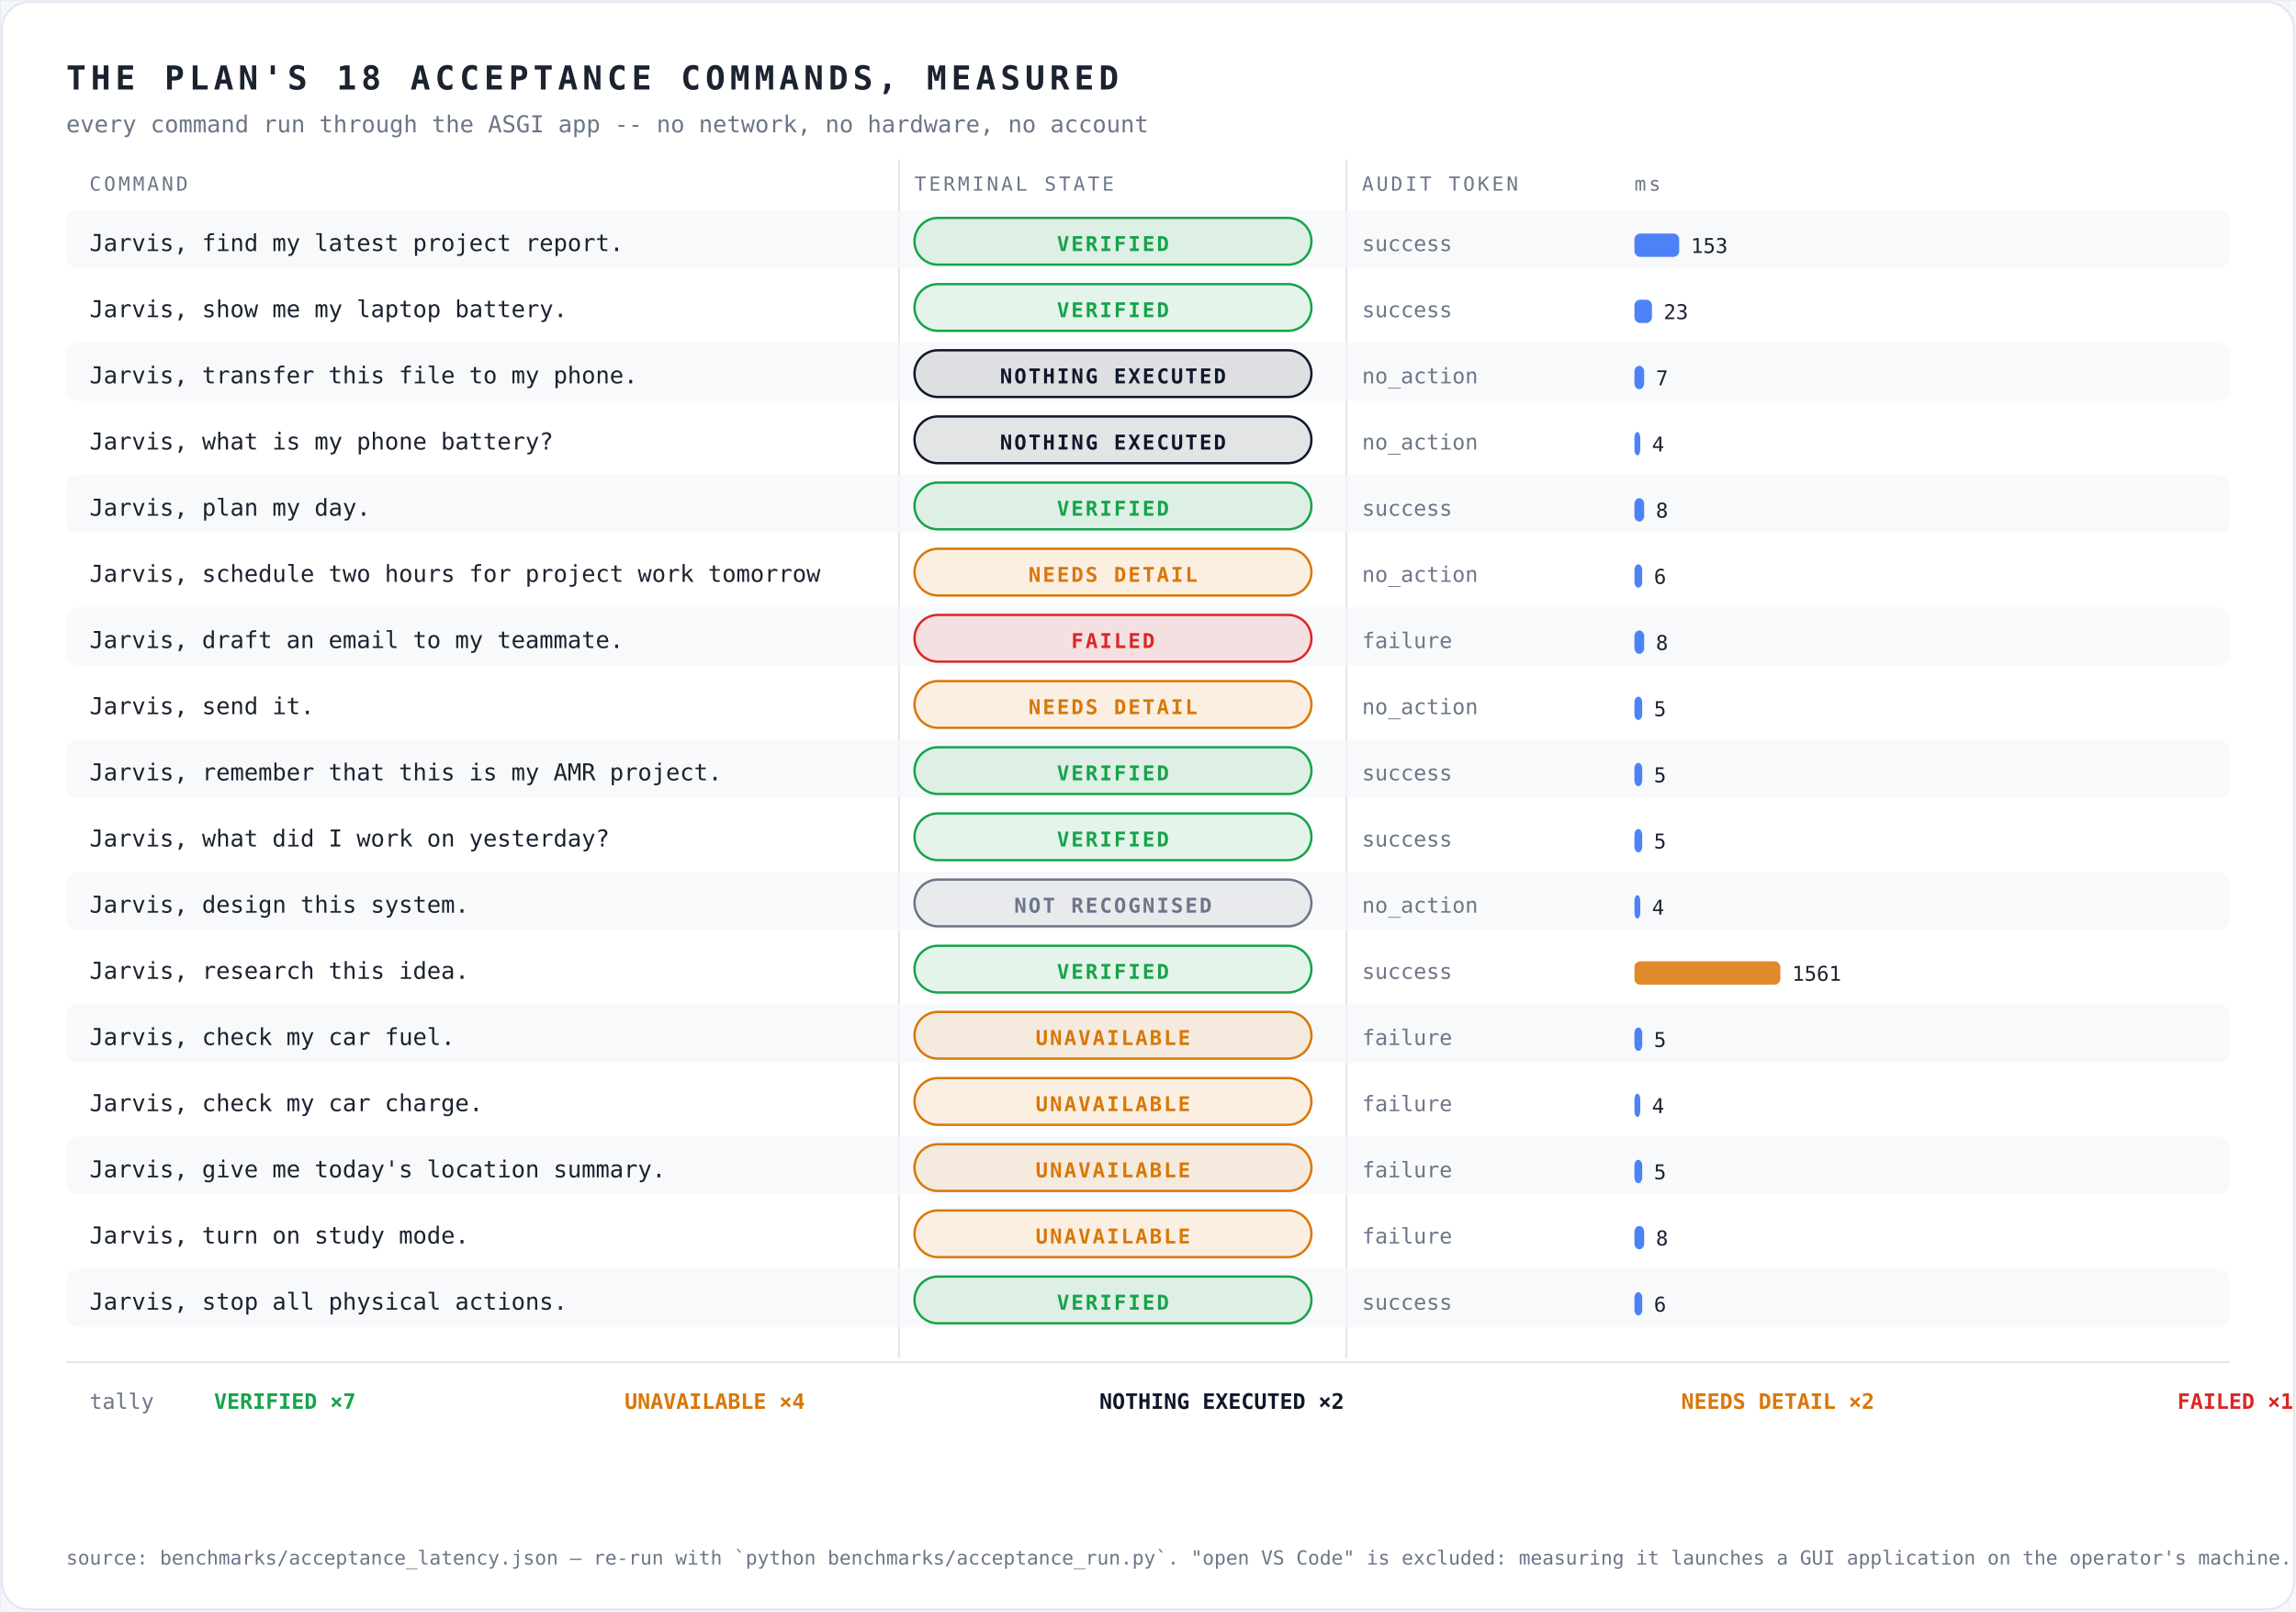
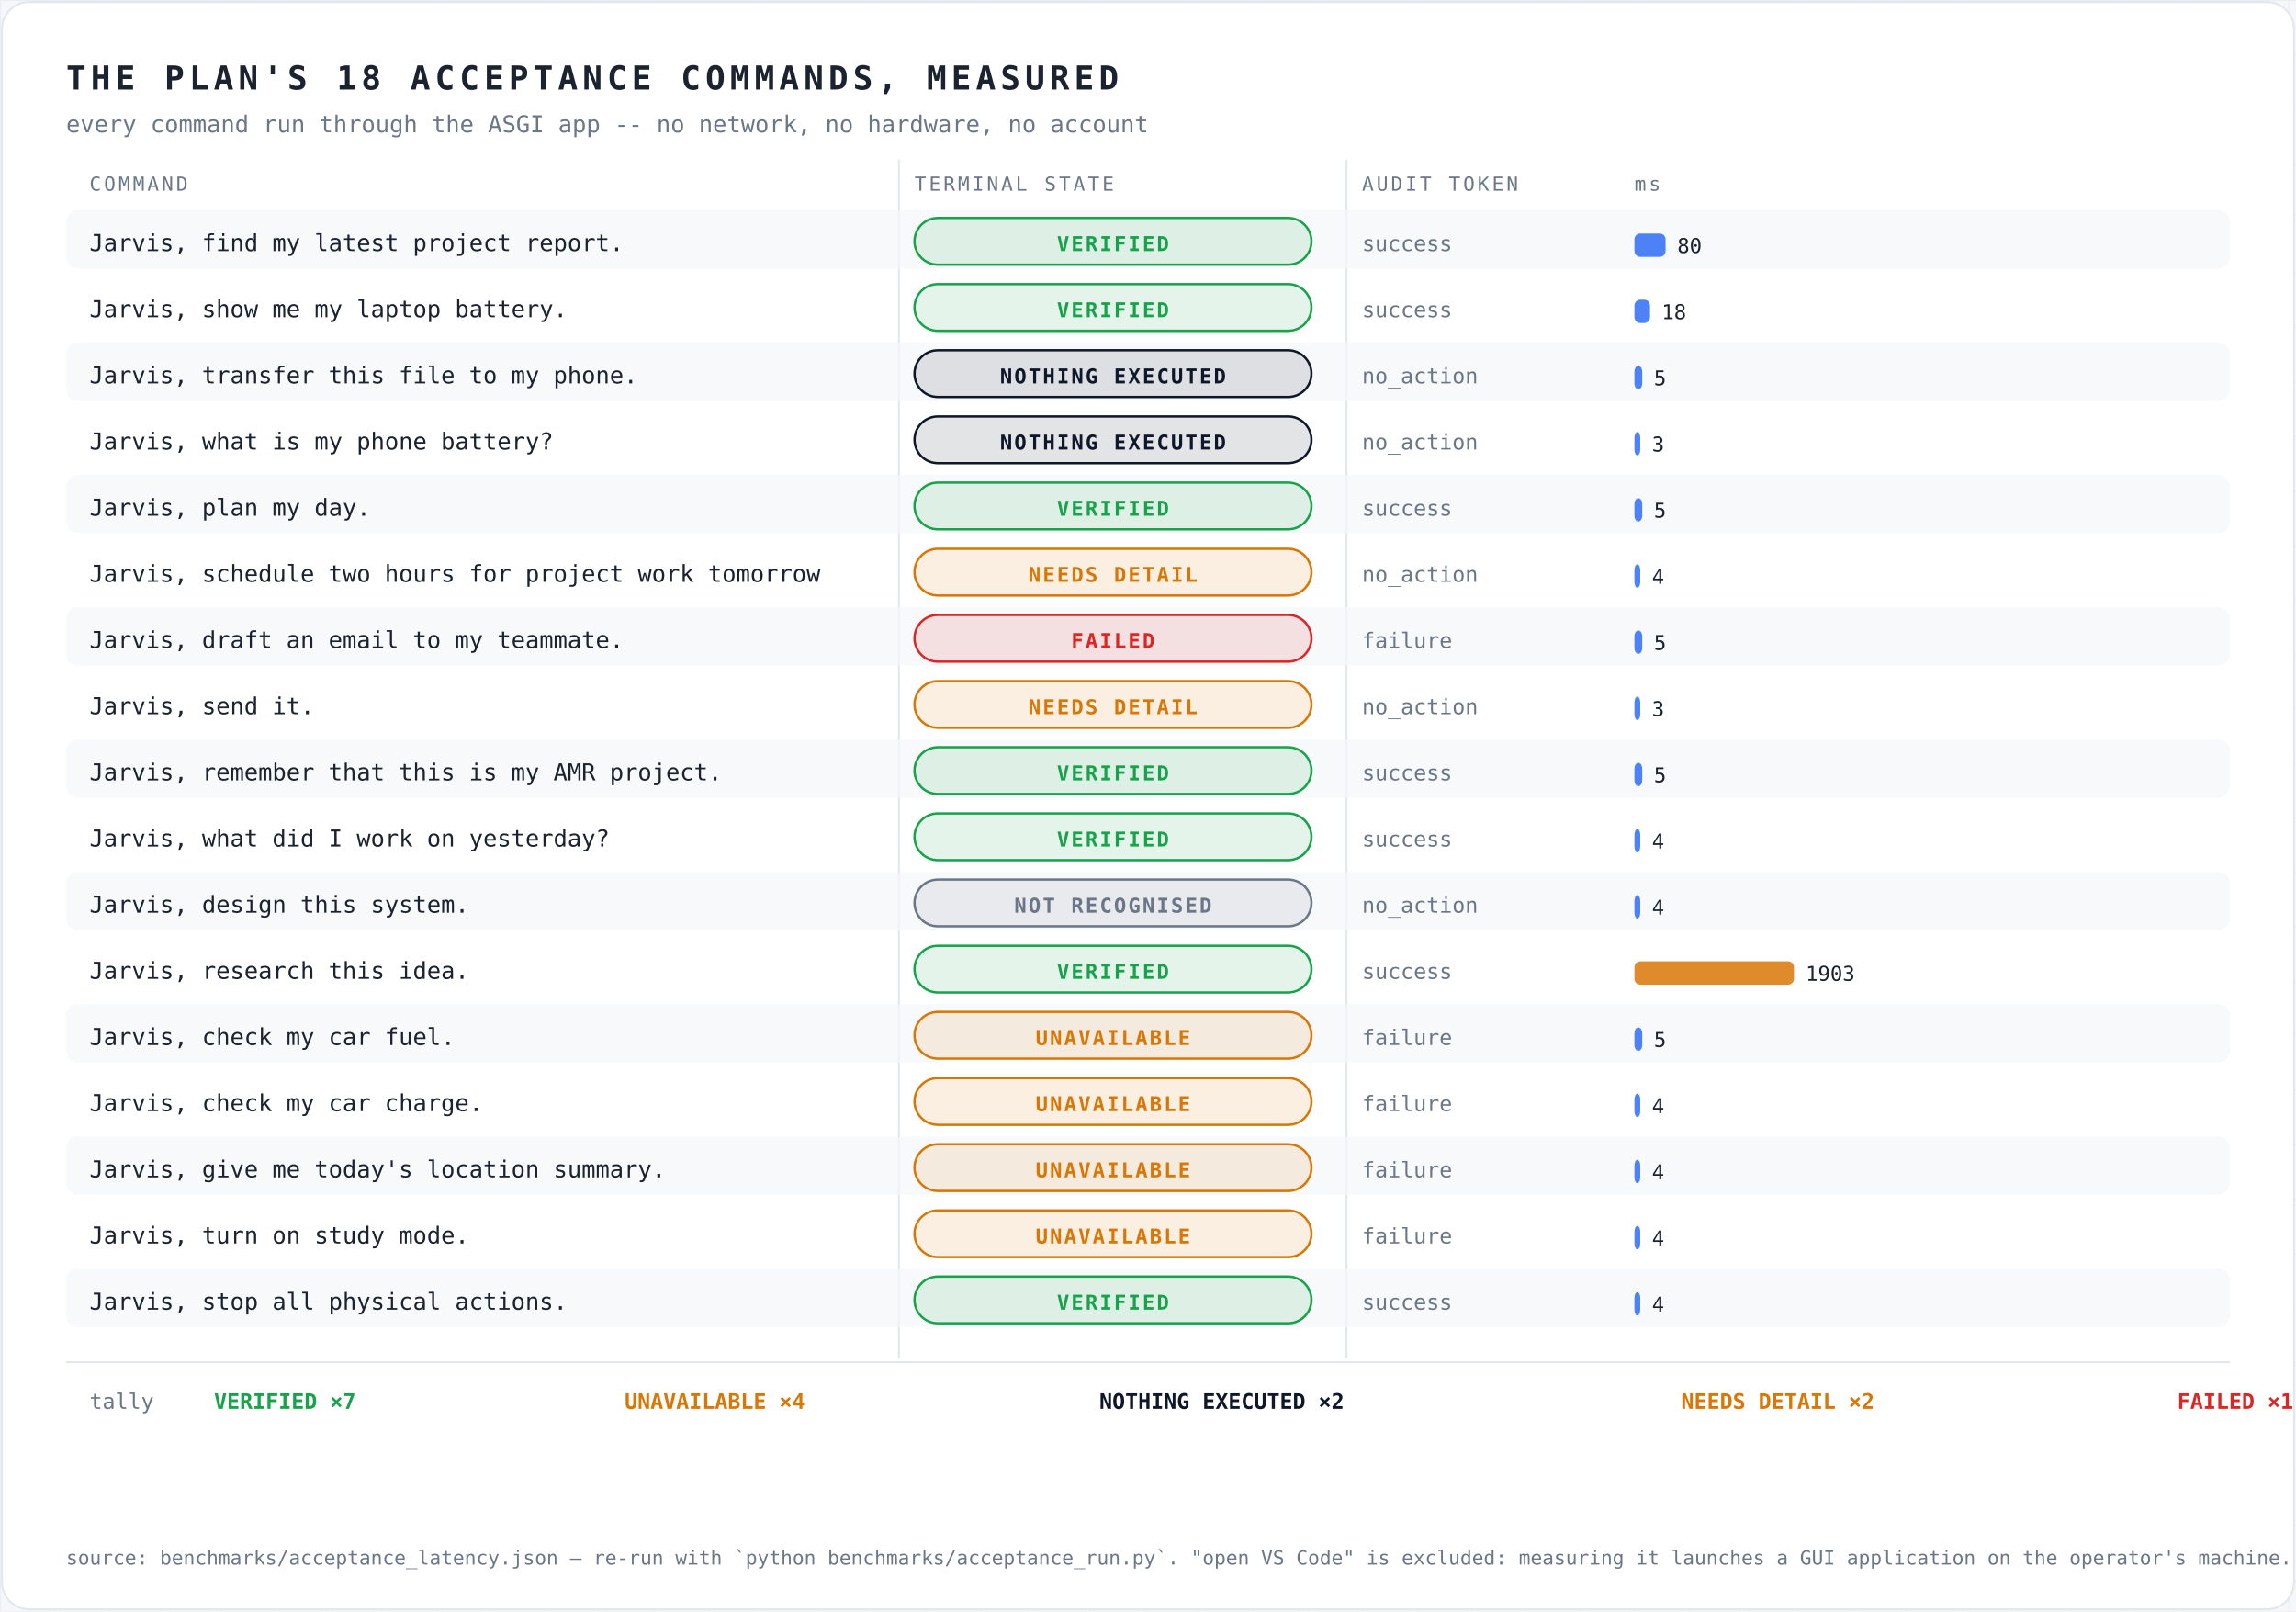
<svg xmlns="http://www.w3.org/2000/svg" width="1180" height="828" viewBox="0 0 1180 828" role="img" aria-label="THE PLAN'S 18 ACCEPTANCE COMMANDS, MEASURED: every command run through the ASGI app -- no network, no hardware, no account">
  <defs>
    <pattern id="grid" width="28" height="28" patternUnits="userSpaceOnUse">
      <path d="M28 0H0v28" fill="none" stroke="#e2e7ef" stroke-width="1" />
    </pattern>
  </defs>
  <rect width="100%" height="100%" fill="#f5f7fa" />
  <rect width="100%" height="100%" fill="url(#grid)" opacity=".55" />
  <rect x="1" y="1" width="1178" height="826" rx="14" fill="#ffffff" stroke="#e2e7ef" />
  <text x="34" y="46" font-family="ui-monospace, 'SF Mono', Menlo, Consolas, monospace" font-size="17" font-weight="700" letter-spacing="2.4" fill="#1b2230">THE PLAN'S 18 ACCEPTANCE COMMANDS, MEASURED</text>
  <text x="34" y="68" font-family="ui-monospace, 'SF Mono', Menlo, Consolas, monospace" font-size="12" fill="#6b7688">every command run through the ASGI app -- no network, no hardware, no account</text>
  <text x="46" y="98" font-family="ui-monospace, 'SF Mono', Menlo, Consolas, monospace" font-size="10" letter-spacing="1.4" fill="#6b7688">COMMAND</text>
  <text x="470" y="98" font-family="ui-monospace, 'SF Mono', Menlo, Consolas, monospace" font-size="10" letter-spacing="1.4" fill="#6b7688">TERMINAL STATE</text>
  <text x="700" y="98" font-family="ui-monospace, 'SF Mono', Menlo, Consolas, monospace" font-size="10" letter-spacing="1.4" fill="#6b7688">AUDIT TOKEN</text>
  <text x="840" y="98" font-family="ui-monospace, 'SF Mono', Menlo, Consolas, monospace" font-size="10" letter-spacing="1.4" fill="#6b7688">ms</text>
  <line x1="462" y1="82" x2="462" y2="698" stroke="#e2e7ef" />
  <line x1="692" y1="82" x2="692" y2="698" stroke="#e2e7ef" />
  <rect x="34" y="108" width="1112" height="30" rx="6" fill="#f5f7fa" opacity=".7" />
  <text x="46" y="129" font-family="ui-monospace, 'SF Mono', Menlo, Consolas, monospace" font-size="12" fill="#1b2230">Jarvis, find my latest project report.</text>
  <rect x="470" y="112" width="204" height="24" rx="12" fill="#16a34a" opacity=".12" />
  <rect x="470" y="112" width="204" height="24" rx="12" fill="none" stroke="#16a34a" stroke-width="1.2" />
  <text x="572.0" y="129" text-anchor="middle" font-family="ui-monospace, 'SF Mono', Menlo, Consolas, monospace" font-size="10.5" font-weight="700" letter-spacing="1" fill="#16a34a">VERIFIED</text>
  <text x="700" y="129" font-family="ui-monospace, 'SF Mono', Menlo, Consolas, monospace" font-size="11" fill="#6b7688">success</text>
-   <rect x="840" y="120" width="23" height="12" rx="3" fill="#2f6df6" opacity=".85" />
-   <text x="869" y="130" font-family="ui-monospace, 'SF Mono', Menlo, Consolas, monospace" font-size="10.5" fill="#1b2230">153</text>
+   <rect x="840" y="120" width="16" height="12" rx="3" fill="#2f6df6" opacity=".85" />
+   <text x="862" y="130" font-family="ui-monospace, 'SF Mono', Menlo, Consolas, monospace" font-size="10.5" fill="#1b2230">80</text>
  <text x="46" y="163" font-family="ui-monospace, 'SF Mono', Menlo, Consolas, monospace" font-size="12" fill="#1b2230">Jarvis, show me my laptop battery.</text>
  <rect x="470" y="146" width="204" height="24" rx="12" fill="#16a34a" opacity=".12" />
  <rect x="470" y="146" width="204" height="24" rx="12" fill="none" stroke="#16a34a" stroke-width="1.2" />
  <text x="572.0" y="163" text-anchor="middle" font-family="ui-monospace, 'SF Mono', Menlo, Consolas, monospace" font-size="10.5" font-weight="700" letter-spacing="1" fill="#16a34a">VERIFIED</text>
  <text x="700" y="163" font-family="ui-monospace, 'SF Mono', Menlo, Consolas, monospace" font-size="11" fill="#6b7688">success</text>
-   <rect x="840" y="154" width="9" height="12" rx="3" fill="#2f6df6" opacity=".85" />
-   <text x="855" y="164" font-family="ui-monospace, 'SF Mono', Menlo, Consolas, monospace" font-size="10.5" fill="#1b2230">23</text>
+   <rect x="840" y="154" width="8" height="12" rx="3" fill="#2f6df6" opacity=".85" />
+   <text x="854" y="164" font-family="ui-monospace, 'SF Mono', Menlo, Consolas, monospace" font-size="10.5" fill="#1b2230">18</text>
  <rect x="34" y="176" width="1112" height="30" rx="6" fill="#f5f7fa" opacity=".7" />
  <text x="46" y="197" font-family="ui-monospace, 'SF Mono', Menlo, Consolas, monospace" font-size="12" fill="#1b2230">Jarvis, transfer this file to my phone.</text>
  <rect x="470" y="180" width="204" height="24" rx="12" fill="#0f172a" opacity=".12" />
  <rect x="470" y="180" width="204" height="24" rx="12" fill="none" stroke="#0f172a" stroke-width="1.2" />
  <text x="572.0" y="197" text-anchor="middle" font-family="ui-monospace, 'SF Mono', Menlo, Consolas, monospace" font-size="10.5" font-weight="700" letter-spacing="1" fill="#0f172a">NOTHING EXECUTED</text>
  <text x="700" y="197" font-family="ui-monospace, 'SF Mono', Menlo, Consolas, monospace" font-size="11" fill="#6b7688">no_action</text>
-   <rect x="840" y="188" width="5" height="12" rx="3" fill="#2f6df6" opacity=".85" />
-   <text x="851" y="198" font-family="ui-monospace, 'SF Mono', Menlo, Consolas, monospace" font-size="10.5" fill="#1b2230">7</text>
+   <rect x="840" y="188" width="4" height="12" rx="3" fill="#2f6df6" opacity=".85" />
+   <text x="850" y="198" font-family="ui-monospace, 'SF Mono', Menlo, Consolas, monospace" font-size="10.5" fill="#1b2230">5</text>
  <text x="46" y="231" font-family="ui-monospace, 'SF Mono', Menlo, Consolas, monospace" font-size="12" fill="#1b2230">Jarvis, what is my phone battery?</text>
  <rect x="470" y="214" width="204" height="24" rx="12" fill="#0f172a" opacity=".12" />
  <rect x="470" y="214" width="204" height="24" rx="12" fill="none" stroke="#0f172a" stroke-width="1.2" />
  <text x="572.0" y="231" text-anchor="middle" font-family="ui-monospace, 'SF Mono', Menlo, Consolas, monospace" font-size="10.5" font-weight="700" letter-spacing="1" fill="#0f172a">NOTHING EXECUTED</text>
  <text x="700" y="231" font-family="ui-monospace, 'SF Mono', Menlo, Consolas, monospace" font-size="11" fill="#6b7688">no_action</text>
  <rect x="840" y="222" width="3" height="12" rx="3" fill="#2f6df6" opacity=".85" />
-   <text x="849" y="232" font-family="ui-monospace, 'SF Mono', Menlo, Consolas, monospace" font-size="10.5" fill="#1b2230">4</text>
+   <text x="849" y="232" font-family="ui-monospace, 'SF Mono', Menlo, Consolas, monospace" font-size="10.5" fill="#1b2230">3</text>
  <rect x="34" y="244" width="1112" height="30" rx="6" fill="#f5f7fa" opacity=".7" />
  <text x="46" y="265" font-family="ui-monospace, 'SF Mono', Menlo, Consolas, monospace" font-size="12" fill="#1b2230">Jarvis, plan my day.</text>
  <rect x="470" y="248" width="204" height="24" rx="12" fill="#16a34a" opacity=".12" />
  <rect x="470" y="248" width="204" height="24" rx="12" fill="none" stroke="#16a34a" stroke-width="1.2" />
  <text x="572.0" y="265" text-anchor="middle" font-family="ui-monospace, 'SF Mono', Menlo, Consolas, monospace" font-size="10.5" font-weight="700" letter-spacing="1" fill="#16a34a">VERIFIED</text>
  <text x="700" y="265" font-family="ui-monospace, 'SF Mono', Menlo, Consolas, monospace" font-size="11" fill="#6b7688">success</text>
-   <rect x="840" y="256" width="5" height="12" rx="3" fill="#2f6df6" opacity=".85" />
-   <text x="851" y="266" font-family="ui-monospace, 'SF Mono', Menlo, Consolas, monospace" font-size="10.5" fill="#1b2230">8</text>
+   <rect x="840" y="256" width="4" height="12" rx="3" fill="#2f6df6" opacity=".85" />
+   <text x="850" y="266" font-family="ui-monospace, 'SF Mono', Menlo, Consolas, monospace" font-size="10.5" fill="#1b2230">5</text>
  <text x="46" y="299" font-family="ui-monospace, 'SF Mono', Menlo, Consolas, monospace" font-size="12" fill="#1b2230">Jarvis, schedule two hours for project work tomorrow</text>
  <rect x="470" y="282" width="204" height="24" rx="12" fill="#d97706" opacity=".12" />
  <rect x="470" y="282" width="204" height="24" rx="12" fill="none" stroke="#d97706" stroke-width="1.2" />
  <text x="572.0" y="299" text-anchor="middle" font-family="ui-monospace, 'SF Mono', Menlo, Consolas, monospace" font-size="10.5" font-weight="700" letter-spacing="1" fill="#d97706">NEEDS DETAIL</text>
  <text x="700" y="299" font-family="ui-monospace, 'SF Mono', Menlo, Consolas, monospace" font-size="11" fill="#6b7688">no_action</text>
-   <rect x="840" y="290" width="4" height="12" rx="3" fill="#2f6df6" opacity=".85" />
-   <text x="850" y="300" font-family="ui-monospace, 'SF Mono', Menlo, Consolas, monospace" font-size="10.5" fill="#1b2230">6</text>
+   <rect x="840" y="290" width="3" height="12" rx="3" fill="#2f6df6" opacity=".85" />
+   <text x="849" y="300" font-family="ui-monospace, 'SF Mono', Menlo, Consolas, monospace" font-size="10.5" fill="#1b2230">4</text>
  <rect x="34" y="312" width="1112" height="30" rx="6" fill="#f5f7fa" opacity=".7" />
  <text x="46" y="333" font-family="ui-monospace, 'SF Mono', Menlo, Consolas, monospace" font-size="12" fill="#1b2230">Jarvis, draft an email to my teammate.</text>
  <rect x="470" y="316" width="204" height="24" rx="12" fill="#dc2626" opacity=".12" />
  <rect x="470" y="316" width="204" height="24" rx="12" fill="none" stroke="#dc2626" stroke-width="1.2" />
  <text x="572.0" y="333" text-anchor="middle" font-family="ui-monospace, 'SF Mono', Menlo, Consolas, monospace" font-size="10.5" font-weight="700" letter-spacing="1" fill="#dc2626">FAILED</text>
  <text x="700" y="333" font-family="ui-monospace, 'SF Mono', Menlo, Consolas, monospace" font-size="11" fill="#6b7688">failure</text>
-   <rect x="840" y="324" width="5" height="12" rx="3" fill="#2f6df6" opacity=".85" />
-   <text x="851" y="334" font-family="ui-monospace, 'SF Mono', Menlo, Consolas, monospace" font-size="10.5" fill="#1b2230">8</text>
+   <rect x="840" y="324" width="4" height="12" rx="3" fill="#2f6df6" opacity=".85" />
+   <text x="850" y="334" font-family="ui-monospace, 'SF Mono', Menlo, Consolas, monospace" font-size="10.5" fill="#1b2230">5</text>
  <text x="46" y="367" font-family="ui-monospace, 'SF Mono', Menlo, Consolas, monospace" font-size="12" fill="#1b2230">Jarvis, send it.</text>
  <rect x="470" y="350" width="204" height="24" rx="12" fill="#d97706" opacity=".12" />
  <rect x="470" y="350" width="204" height="24" rx="12" fill="none" stroke="#d97706" stroke-width="1.2" />
  <text x="572.0" y="367" text-anchor="middle" font-family="ui-monospace, 'SF Mono', Menlo, Consolas, monospace" font-size="10.5" font-weight="700" letter-spacing="1" fill="#d97706">NEEDS DETAIL</text>
  <text x="700" y="367" font-family="ui-monospace, 'SF Mono', Menlo, Consolas, monospace" font-size="11" fill="#6b7688">no_action</text>
-   <rect x="840" y="358" width="4" height="12" rx="3" fill="#2f6df6" opacity=".85" />
-   <text x="850" y="368" font-family="ui-monospace, 'SF Mono', Menlo, Consolas, monospace" font-size="10.5" fill="#1b2230">5</text>
+   <rect x="840" y="358" width="3" height="12" rx="3" fill="#2f6df6" opacity=".85" />
+   <text x="849" y="368" font-family="ui-monospace, 'SF Mono', Menlo, Consolas, monospace" font-size="10.5" fill="#1b2230">3</text>
  <rect x="34" y="380" width="1112" height="30" rx="6" fill="#f5f7fa" opacity=".7" />
  <text x="46" y="401" font-family="ui-monospace, 'SF Mono', Menlo, Consolas, monospace" font-size="12" fill="#1b2230">Jarvis, remember that this is my AMR project.</text>
  <rect x="470" y="384" width="204" height="24" rx="12" fill="#16a34a" opacity=".12" />
  <rect x="470" y="384" width="204" height="24" rx="12" fill="none" stroke="#16a34a" stroke-width="1.2" />
  <text x="572.0" y="401" text-anchor="middle" font-family="ui-monospace, 'SF Mono', Menlo, Consolas, monospace" font-size="10.5" font-weight="700" letter-spacing="1" fill="#16a34a">VERIFIED</text>
  <text x="700" y="401" font-family="ui-monospace, 'SF Mono', Menlo, Consolas, monospace" font-size="11" fill="#6b7688">success</text>
  <rect x="840" y="392" width="4" height="12" rx="3" fill="#2f6df6" opacity=".85" />
  <text x="850" y="402" font-family="ui-monospace, 'SF Mono', Menlo, Consolas, monospace" font-size="10.5" fill="#1b2230">5</text>
  <text x="46" y="435" font-family="ui-monospace, 'SF Mono', Menlo, Consolas, monospace" font-size="12" fill="#1b2230">Jarvis, what did I work on yesterday?</text>
  <rect x="470" y="418" width="204" height="24" rx="12" fill="#16a34a" opacity=".12" />
  <rect x="470" y="418" width="204" height="24" rx="12" fill="none" stroke="#16a34a" stroke-width="1.2" />
  <text x="572.0" y="435" text-anchor="middle" font-family="ui-monospace, 'SF Mono', Menlo, Consolas, monospace" font-size="10.5" font-weight="700" letter-spacing="1" fill="#16a34a">VERIFIED</text>
  <text x="700" y="435" font-family="ui-monospace, 'SF Mono', Menlo, Consolas, monospace" font-size="11" fill="#6b7688">success</text>
-   <rect x="840" y="426" width="4" height="12" rx="3" fill="#2f6df6" opacity=".85" />
-   <text x="850" y="436" font-family="ui-monospace, 'SF Mono', Menlo, Consolas, monospace" font-size="10.5" fill="#1b2230">5</text>
+   <rect x="840" y="426" width="3" height="12" rx="3" fill="#2f6df6" opacity=".85" />
+   <text x="849" y="436" font-family="ui-monospace, 'SF Mono', Menlo, Consolas, monospace" font-size="10.5" fill="#1b2230">4</text>
  <rect x="34" y="448" width="1112" height="30" rx="6" fill="#f5f7fa" opacity=".7" />
  <text x="46" y="469" font-family="ui-monospace, 'SF Mono', Menlo, Consolas, monospace" font-size="12" fill="#1b2230">Jarvis, design this system.</text>
  <rect x="470" y="452" width="204" height="24" rx="12" fill="#6b7688" opacity=".12" />
  <rect x="470" y="452" width="204" height="24" rx="12" fill="none" stroke="#6b7688" stroke-width="1.2" />
  <text x="572.0" y="469" text-anchor="middle" font-family="ui-monospace, 'SF Mono', Menlo, Consolas, monospace" font-size="10.5" font-weight="700" letter-spacing="1" fill="#6b7688">NOT RECOGNISED</text>
  <text x="700" y="469" font-family="ui-monospace, 'SF Mono', Menlo, Consolas, monospace" font-size="11" fill="#6b7688">no_action</text>
  <rect x="840" y="460" width="3" height="12" rx="3" fill="#2f6df6" opacity=".85" />
  <text x="849" y="470" font-family="ui-monospace, 'SF Mono', Menlo, Consolas, monospace" font-size="10.5" fill="#1b2230">4</text>
  <text x="46" y="503" font-family="ui-monospace, 'SF Mono', Menlo, Consolas, monospace" font-size="12" fill="#1b2230">Jarvis, research this idea.</text>
  <rect x="470" y="486" width="204" height="24" rx="12" fill="#16a34a" opacity=".12" />
  <rect x="470" y="486" width="204" height="24" rx="12" fill="none" stroke="#16a34a" stroke-width="1.2" />
  <text x="572.0" y="503" text-anchor="middle" font-family="ui-monospace, 'SF Mono', Menlo, Consolas, monospace" font-size="10.5" font-weight="700" letter-spacing="1" fill="#16a34a">VERIFIED</text>
  <text x="700" y="503" font-family="ui-monospace, 'SF Mono', Menlo, Consolas, monospace" font-size="11" fill="#6b7688">success</text>
-   <rect x="840" y="494" width="75" height="12" rx="3" fill="#d97706" opacity=".85" />
-   <text x="921" y="504" font-family="ui-monospace, 'SF Mono', Menlo, Consolas, monospace" font-size="10.5" fill="#1b2230">1561</text>
+   <rect x="840" y="494" width="82" height="12" rx="3" fill="#d97706" opacity=".85" />
+   <text x="928" y="504" font-family="ui-monospace, 'SF Mono', Menlo, Consolas, monospace" font-size="10.5" fill="#1b2230">1903</text>
  <rect x="34" y="516" width="1112" height="30" rx="6" fill="#f5f7fa" opacity=".7" />
  <text x="46" y="537" font-family="ui-monospace, 'SF Mono', Menlo, Consolas, monospace" font-size="12" fill="#1b2230">Jarvis, check my car fuel.</text>
  <rect x="470" y="520" width="204" height="24" rx="12" fill="#d97706" opacity=".12" />
  <rect x="470" y="520" width="204" height="24" rx="12" fill="none" stroke="#d97706" stroke-width="1.2" />
  <text x="572.0" y="537" text-anchor="middle" font-family="ui-monospace, 'SF Mono', Menlo, Consolas, monospace" font-size="10.5" font-weight="700" letter-spacing="1" fill="#d97706">UNAVAILABLE</text>
  <text x="700" y="537" font-family="ui-monospace, 'SF Mono', Menlo, Consolas, monospace" font-size="11" fill="#6b7688">failure</text>
  <rect x="840" y="528" width="4" height="12" rx="3" fill="#2f6df6" opacity=".85" />
  <text x="850" y="538" font-family="ui-monospace, 'SF Mono', Menlo, Consolas, monospace" font-size="10.5" fill="#1b2230">5</text>
  <text x="46" y="571" font-family="ui-monospace, 'SF Mono', Menlo, Consolas, monospace" font-size="12" fill="#1b2230">Jarvis, check my car charge.</text>
  <rect x="470" y="554" width="204" height="24" rx="12" fill="#d97706" opacity=".12" />
  <rect x="470" y="554" width="204" height="24" rx="12" fill="none" stroke="#d97706" stroke-width="1.2" />
  <text x="572.0" y="571" text-anchor="middle" font-family="ui-monospace, 'SF Mono', Menlo, Consolas, monospace" font-size="10.5" font-weight="700" letter-spacing="1" fill="#d97706">UNAVAILABLE</text>
  <text x="700" y="571" font-family="ui-monospace, 'SF Mono', Menlo, Consolas, monospace" font-size="11" fill="#6b7688">failure</text>
  <rect x="840" y="562" width="3" height="12" rx="3" fill="#2f6df6" opacity=".85" />
  <text x="849" y="572" font-family="ui-monospace, 'SF Mono', Menlo, Consolas, monospace" font-size="10.5" fill="#1b2230">4</text>
  <rect x="34" y="584" width="1112" height="30" rx="6" fill="#f5f7fa" opacity=".7" />
  <text x="46" y="605" font-family="ui-monospace, 'SF Mono', Menlo, Consolas, monospace" font-size="12" fill="#1b2230">Jarvis, give me today's location summary.</text>
  <rect x="470" y="588" width="204" height="24" rx="12" fill="#d97706" opacity=".12" />
  <rect x="470" y="588" width="204" height="24" rx="12" fill="none" stroke="#d97706" stroke-width="1.2" />
  <text x="572.0" y="605" text-anchor="middle" font-family="ui-monospace, 'SF Mono', Menlo, Consolas, monospace" font-size="10.5" font-weight="700" letter-spacing="1" fill="#d97706">UNAVAILABLE</text>
  <text x="700" y="605" font-family="ui-monospace, 'SF Mono', Menlo, Consolas, monospace" font-size="11" fill="#6b7688">failure</text>
-   <rect x="840" y="596" width="4" height="12" rx="3" fill="#2f6df6" opacity=".85" />
-   <text x="850" y="606" font-family="ui-monospace, 'SF Mono', Menlo, Consolas, monospace" font-size="10.5" fill="#1b2230">5</text>
+   <rect x="840" y="596" width="3" height="12" rx="3" fill="#2f6df6" opacity=".85" />
+   <text x="849" y="606" font-family="ui-monospace, 'SF Mono', Menlo, Consolas, monospace" font-size="10.5" fill="#1b2230">4</text>
  <text x="46" y="639" font-family="ui-monospace, 'SF Mono', Menlo, Consolas, monospace" font-size="12" fill="#1b2230">Jarvis, turn on study mode.</text>
  <rect x="470" y="622" width="204" height="24" rx="12" fill="#d97706" opacity=".12" />
  <rect x="470" y="622" width="204" height="24" rx="12" fill="none" stroke="#d97706" stroke-width="1.2" />
  <text x="572.0" y="639" text-anchor="middle" font-family="ui-monospace, 'SF Mono', Menlo, Consolas, monospace" font-size="10.5" font-weight="700" letter-spacing="1" fill="#d97706">UNAVAILABLE</text>
  <text x="700" y="639" font-family="ui-monospace, 'SF Mono', Menlo, Consolas, monospace" font-size="11" fill="#6b7688">failure</text>
-   <rect x="840" y="630" width="5" height="12" rx="3" fill="#2f6df6" opacity=".85" />
-   <text x="851" y="640" font-family="ui-monospace, 'SF Mono', Menlo, Consolas, monospace" font-size="10.5" fill="#1b2230">8</text>
+   <rect x="840" y="630" width="3" height="12" rx="3" fill="#2f6df6" opacity=".85" />
+   <text x="849" y="640" font-family="ui-monospace, 'SF Mono', Menlo, Consolas, monospace" font-size="10.5" fill="#1b2230">4</text>
  <rect x="34" y="652" width="1112" height="30" rx="6" fill="#f5f7fa" opacity=".7" />
  <text x="46" y="673" font-family="ui-monospace, 'SF Mono', Menlo, Consolas, monospace" font-size="12" fill="#1b2230">Jarvis, stop all physical actions.</text>
  <rect x="470" y="656" width="204" height="24" rx="12" fill="#16a34a" opacity=".12" />
  <rect x="470" y="656" width="204" height="24" rx="12" fill="none" stroke="#16a34a" stroke-width="1.2" />
  <text x="572.0" y="673" text-anchor="middle" font-family="ui-monospace, 'SF Mono', Menlo, Consolas, monospace" font-size="10.5" font-weight="700" letter-spacing="1" fill="#16a34a">VERIFIED</text>
  <text x="700" y="673" font-family="ui-monospace, 'SF Mono', Menlo, Consolas, monospace" font-size="11" fill="#6b7688">success</text>
-   <rect x="840" y="664" width="4" height="12" rx="3" fill="#2f6df6" opacity=".85" />
-   <text x="850" y="674" font-family="ui-monospace, 'SF Mono', Menlo, Consolas, monospace" font-size="10.5" fill="#1b2230">6</text>
+   <rect x="840" y="664" width="3" height="12" rx="3" fill="#2f6df6" opacity=".85" />
+   <text x="849" y="674" font-family="ui-monospace, 'SF Mono', Menlo, Consolas, monospace" font-size="10.5" fill="#1b2230">4</text>
  <line x1="34" y1="700" x2="1146" y2="700" stroke="#e2e7ef" />
  <text x="46" y="724" font-family="ui-monospace, 'SF Mono', Menlo, Consolas, monospace" font-size="11" fill="#6b7688">tally</text>
  <text x="110" y="724" font-family="ui-monospace, 'SF Mono', Menlo, Consolas, monospace" font-size="11" font-weight="700" fill="#16a34a">VERIFIED ×7</text>
  <text x="321" y="724" font-family="ui-monospace, 'SF Mono', Menlo, Consolas, monospace" font-size="11" font-weight="700" fill="#d97706">UNAVAILABLE ×4</text>
  <text x="565" y="724" font-family="ui-monospace, 'SF Mono', Menlo, Consolas, monospace" font-size="11" font-weight="700" fill="#0f172a">NOTHING EXECUTED ×2</text>
  <text x="864" y="724" font-family="ui-monospace, 'SF Mono', Menlo, Consolas, monospace" font-size="11" font-weight="700" fill="#d97706">NEEDS DETAIL ×2</text>
  <text x="1119" y="724" font-family="ui-monospace, 'SF Mono', Menlo, Consolas, monospace" font-size="11" font-weight="700" fill="#dc2626">FAILED ×1</text>
  <text x="1308" y="724" font-family="ui-monospace, 'SF Mono', Menlo, Consolas, monospace" font-size="11" font-weight="700" fill="#6b7688">NOT RECOGNISED ×1</text>
  <text x="34" y="804" font-family="ui-monospace, 'SF Mono', Menlo, Consolas, monospace" font-size="10" fill="#6b7688">source: benchmarks/acceptance_latency.json — re-run with `python benchmarks/acceptance_run.py`. "open VS Code" is excluded: measuring it launches a GUI application on the operator's machine.</text>
</svg>
